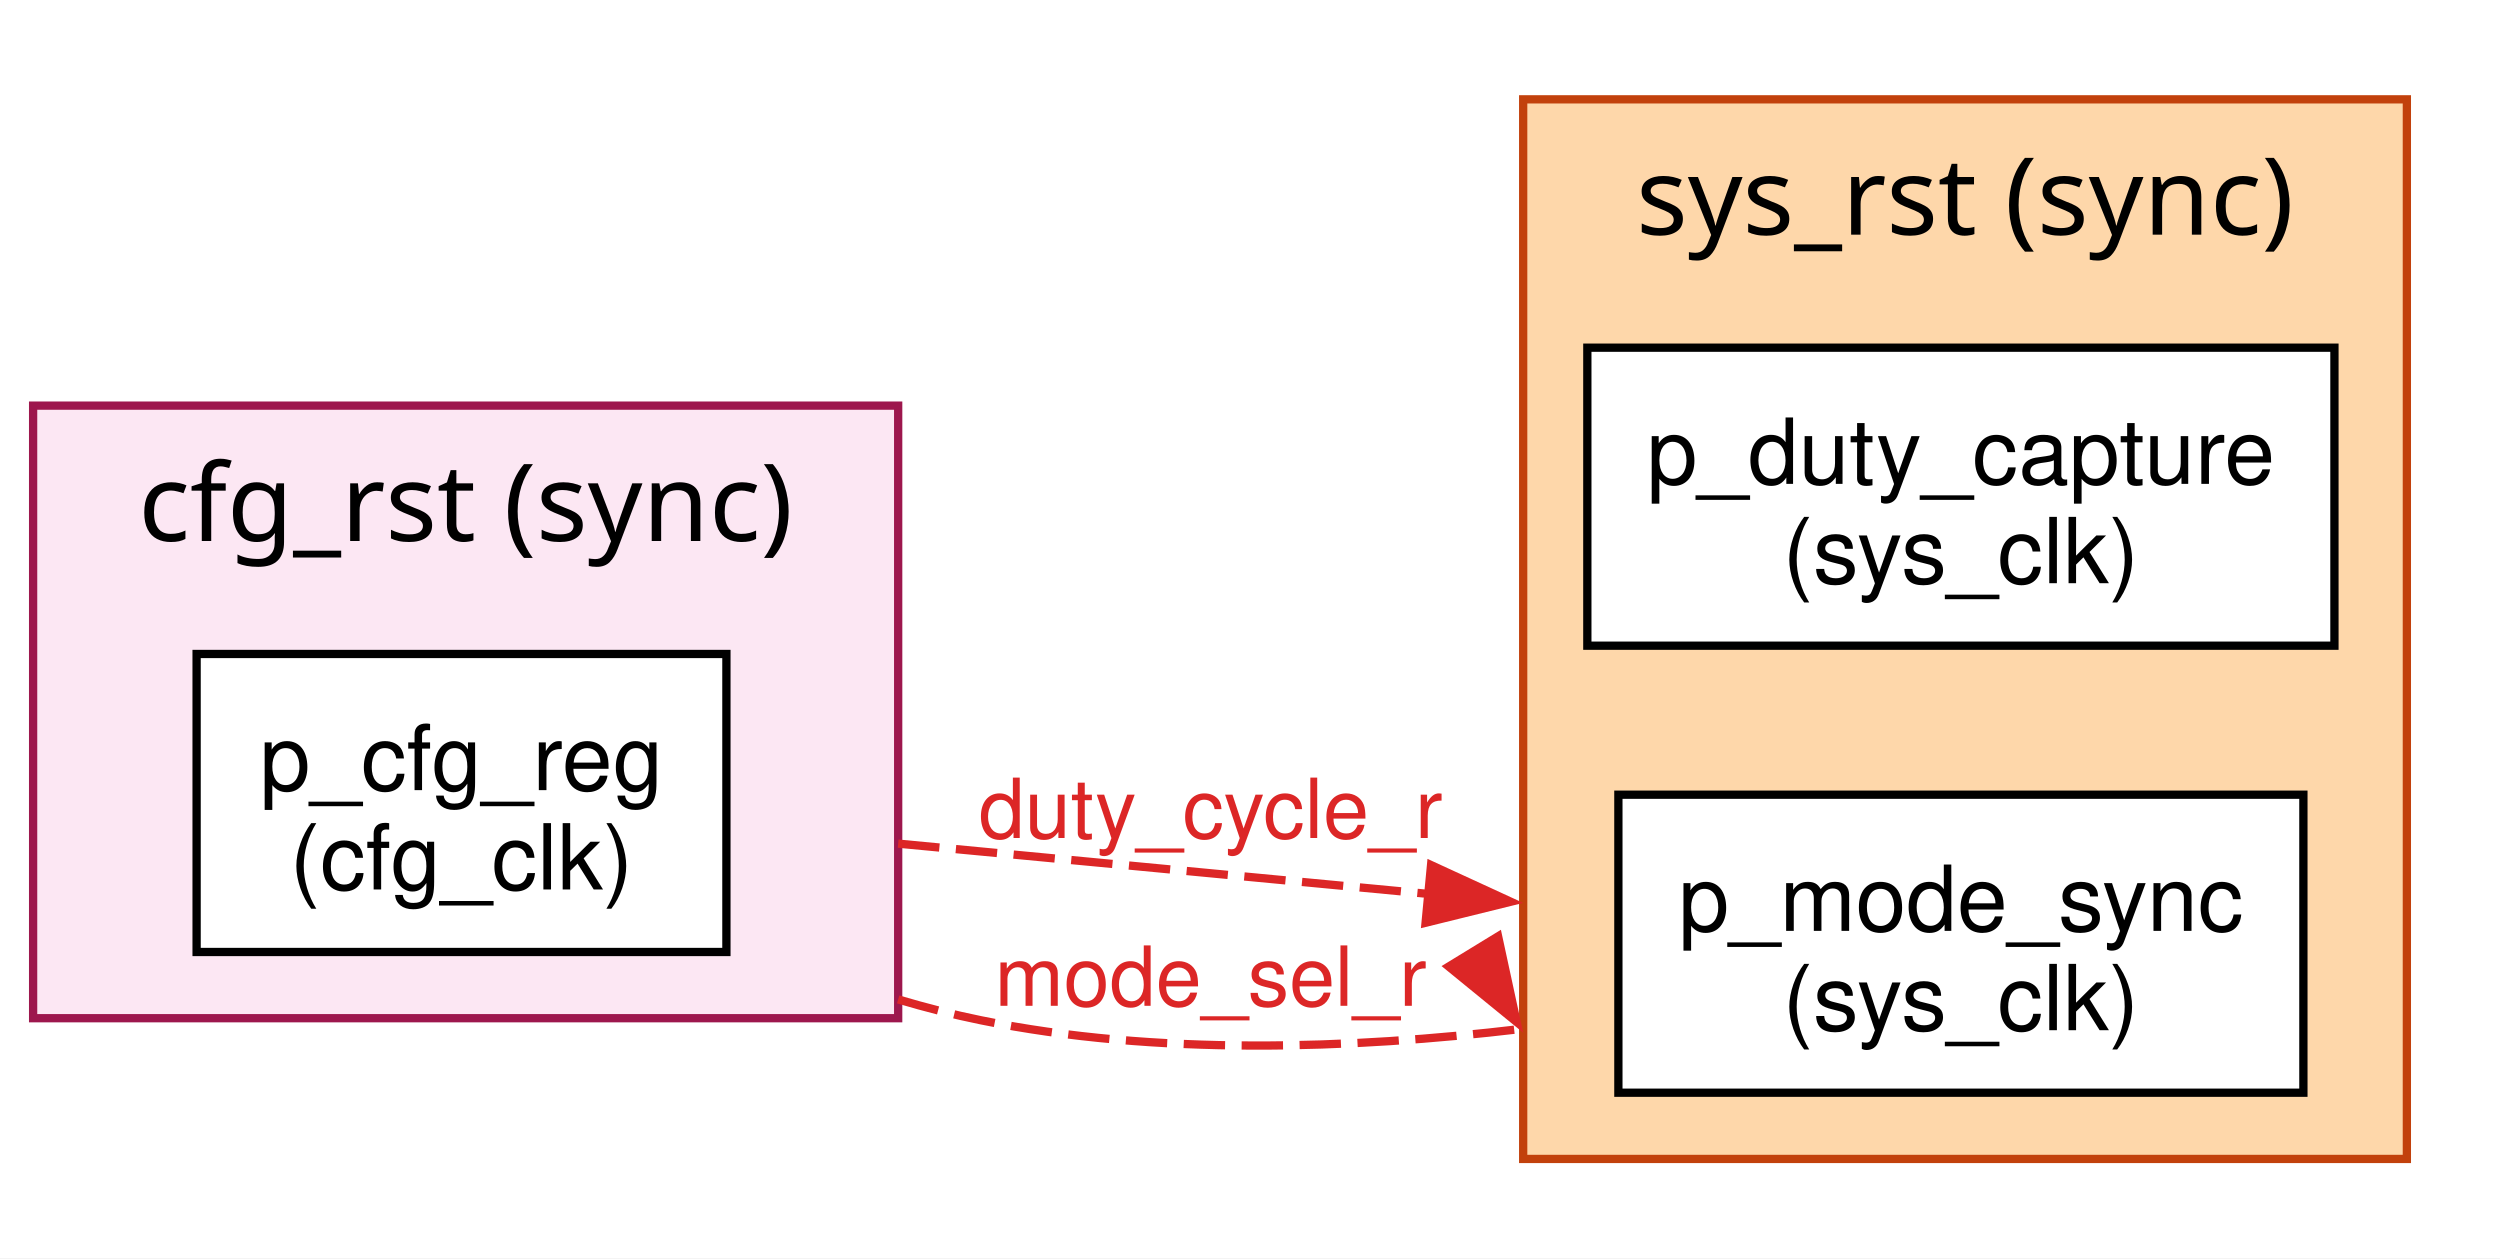
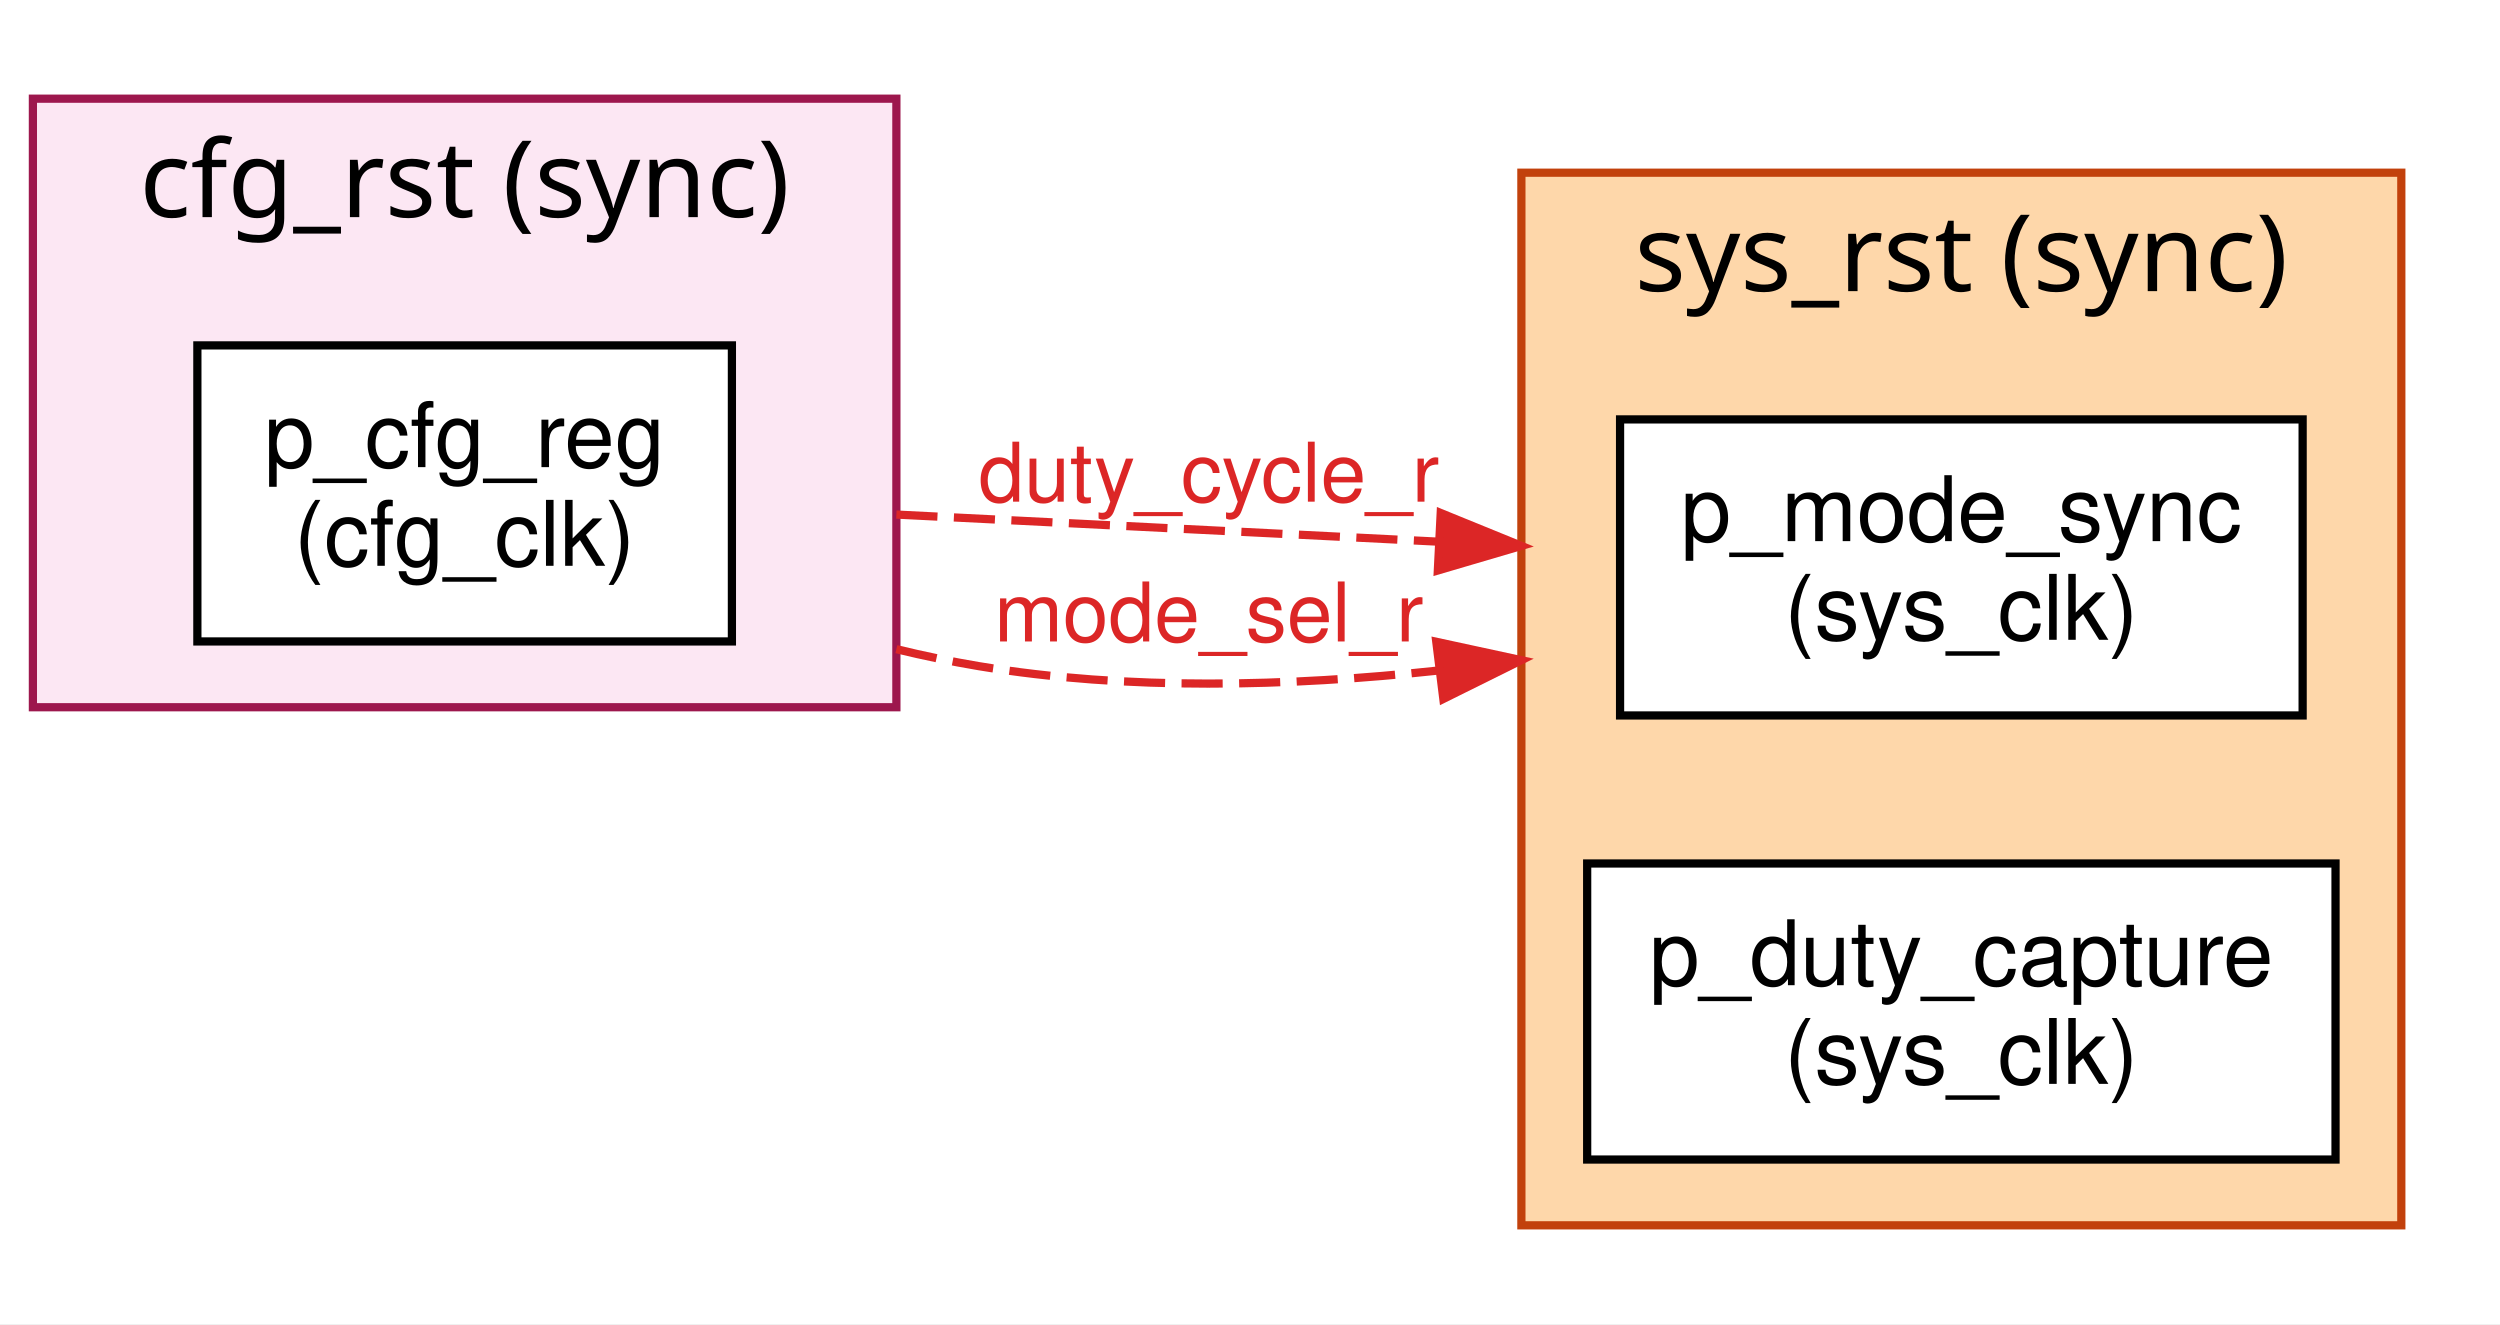
- <svg xmlns="http://www.w3.org/2000/svg" width="302pt" height="152pt" viewBox="0.00 0.00 302.00 152.00">
-   <g id="graph0" class="graph" transform="scale(1 1) rotate(0) translate(4 148)">
-     <polygon fill="white" stroke="none" points="-4,4 -4,-148 298,-148 298,4 -4,4" />
+ <svg xmlns="http://www.w3.org/2000/svg" width="304pt" height="161pt" viewBox="0.00 0.00 304.00 161.00">
+   <g id="graph0" class="graph" transform="scale(1 1) rotate(0) translate(4 157)">
+     <polygon fill="white" stroke="transparent" points="-4,4 -4,-157 300,-157 300,4 -4,4" />
    <g id="clust1" class="cluster">
-       <polygon fill="#fce7f3" stroke="#9d174d" points="0,-25 0,-99 104.5,-99 104.5,-25 0,-25" />
-       <text xml:space="preserve" text-anchor="middle" x="52.25" y="-82.65" font-family="Helvetica Bold" font-size="13.00">cfg_rst (sync)</text>
+       <polygon fill="#fce7f3" stroke="#9d174d" points="0,-71 0,-145 105,-145 105,-71 0,-71" />
+       <text text-anchor="middle" x="52.5" y="-130.6" font-family="Helvetica Bold" font-size="13.00">cfg_rst (sync)</text>
    </g>
    <g id="clust2" class="cluster">
-       <polygon fill="#fed7aa" stroke="#c2410c" points="180,-8 180,-136 286.75,-136 286.75,-8 180,-8" />
-       <text xml:space="preserve" text-anchor="middle" x="233.38" y="-119.65" font-family="Helvetica Bold" font-size="13.00">sys_rst (sync)</text>
+       <polygon fill="#fed7aa" stroke="#c2410c" points="181,-8 181,-136 288,-136 288,-8 181,-8" />
+       <text text-anchor="middle" x="234.5" y="-121.6" font-family="Helvetica Bold" font-size="13.00">sys_rst (sync)</text>
    </g>
    <g id="node1" class="node">
-       <polygon fill="white" stroke="black" points="83.75,-69 19.75,-69 19.75,-33 83.75,-33 83.75,-69" />
-       <text xml:space="preserve" text-anchor="middle" x="51.75" y="-52.55" font-family="Helvetica,sans-Serif" font-size="11.00">p_cfg_reg</text>
-       <text xml:space="preserve" text-anchor="middle" x="51.75" y="-40.55" font-family="Helvetica,sans-Serif" font-size="11.00">(cfg_clk)</text>
+       <polygon fill="white" stroke="black" points="85,-115 20,-115 20,-79 85,-79 85,-115" />
+       <text text-anchor="middle" x="52.5" y="-100.2" font-family="Helvetica,sans-Serif" font-size="11.00">p_cfg_reg</text>
+       <text text-anchor="middle" x="52.5" y="-88.2" font-family="Helvetica,sans-Serif" font-size="11.00">(cfg_clk)</text>
    </g>
    <g id="node2" class="node">
-       <polygon fill="white" stroke="black" points="274.25,-52 191.5,-52 191.5,-16 274.25,-16 274.25,-52" />
-       <text xml:space="preserve" text-anchor="middle" x="232.88" y="-35.55" font-family="Helvetica,sans-Serif" font-size="11.00">p_mode_sync</text>
-       <text xml:space="preserve" text-anchor="middle" x="232.88" y="-23.55" font-family="Helvetica,sans-Serif" font-size="11.00">(sys_clk)</text>
+       <polygon fill="white" stroke="black" points="276,-106 193,-106 193,-70 276,-70 276,-106" />
+       <text text-anchor="middle" x="234.5" y="-91.2" font-family="Helvetica,sans-Serif" font-size="11.00">p_mode_sync</text>
+       <text text-anchor="middle" x="234.5" y="-79.2" font-family="Helvetica,sans-Serif" font-size="11.00">(sys_clk)</text>
    </g>
    <g id="edge1" class="edge">
-       <path fill="none" stroke="#dc2626" stroke-dasharray="5,2" d="M104.5,-46.09C124.58,-44.18 147.76,-41.98 168.8,-39.99" />
-       <polygon fill="#dc2626" stroke="#dc2626" points="168.87,-43.5 178.5,-39.07 168.21,-36.53 168.87,-43.5" />
-       <text xml:space="preserve" text-anchor="middle" x="142.25" y="-46.77" font-family="Helvetica,sans-Serif" font-size="10.00" fill="#dc2626">duty_cycle_r</text>
+       <path fill="none" stroke="#dc2626" stroke-dasharray="5,2" d="M105,-94.43C125.56,-93.4 149.43,-92.2 170.97,-91.13" />
+       <polygon fill="#dc2626" stroke="#dc2626" points="171.19,-94.62 181,-90.62 170.84,-87.63 171.19,-94.62" />
+       <text text-anchor="middle" x="143" y="-96" font-family="Helvetica,sans-Serif" font-size="10.00" fill="#dc2626">duty_cycle_r</text>
    </g>
    <g id="edge2" class="edge">
-       <path fill="none" stroke="#dc2626" stroke-dasharray="5,2" d="M104.5,-27.27C107.84,-26.28 111.19,-25.42 114.5,-24.75 135.61,-20.45 159.24,-21.26 179.72,-23.7" />
-       <polygon fill="#dc2626" stroke="#dc2626" points="176.97,-34.89 179.21,-24.54 171,-31.24 176.97,-34.89" />
-       <text xml:space="preserve" text-anchor="middle" x="142.25" y="-26.5" font-family="Helvetica,sans-Serif" font-size="10.00" fill="#dc2626">mode_sel_r</text>
+       <path fill="none" stroke="#dc2626" stroke-dasharray="5,2" d="M105,-78.06C108.35,-77.25 111.71,-76.55 115,-76 133.05,-73 152.77,-73.51 170.86,-75.46" />
+       <polygon fill="#dc2626" stroke="#dc2626" points="170.65,-78.96 181,-76.72 171.51,-72.01 170.65,-78.96" />
+       <text text-anchor="middle" x="143" y="-79" font-family="Helvetica,sans-Serif" font-size="10.00" fill="#dc2626">mode_sel_r</text>
    </g>
    <g id="node3" class="node">
-       <polygon fill="white" stroke="black" points="278,-106 187.75,-106 187.75,-70 278,-70 278,-106" />
-       <text xml:space="preserve" text-anchor="middle" x="232.88" y="-89.55" font-family="Helvetica,sans-Serif" font-size="11.00">p_duty_capture</text>
-       <text xml:space="preserve" text-anchor="middle" x="232.88" y="-77.55" font-family="Helvetica,sans-Serif" font-size="11.00">(sys_clk)</text>
+       <polygon fill="white" stroke="black" points="280,-52 189,-52 189,-16 280,-16 280,-52" />
+       <text text-anchor="middle" x="234.5" y="-37.2" font-family="Helvetica,sans-Serif" font-size="11.00">p_duty_capture</text>
+       <text text-anchor="middle" x="234.5" y="-25.2" font-family="Helvetica,sans-Serif" font-size="11.00">(sys_clk)</text>
    </g>
  </g>
</svg>
